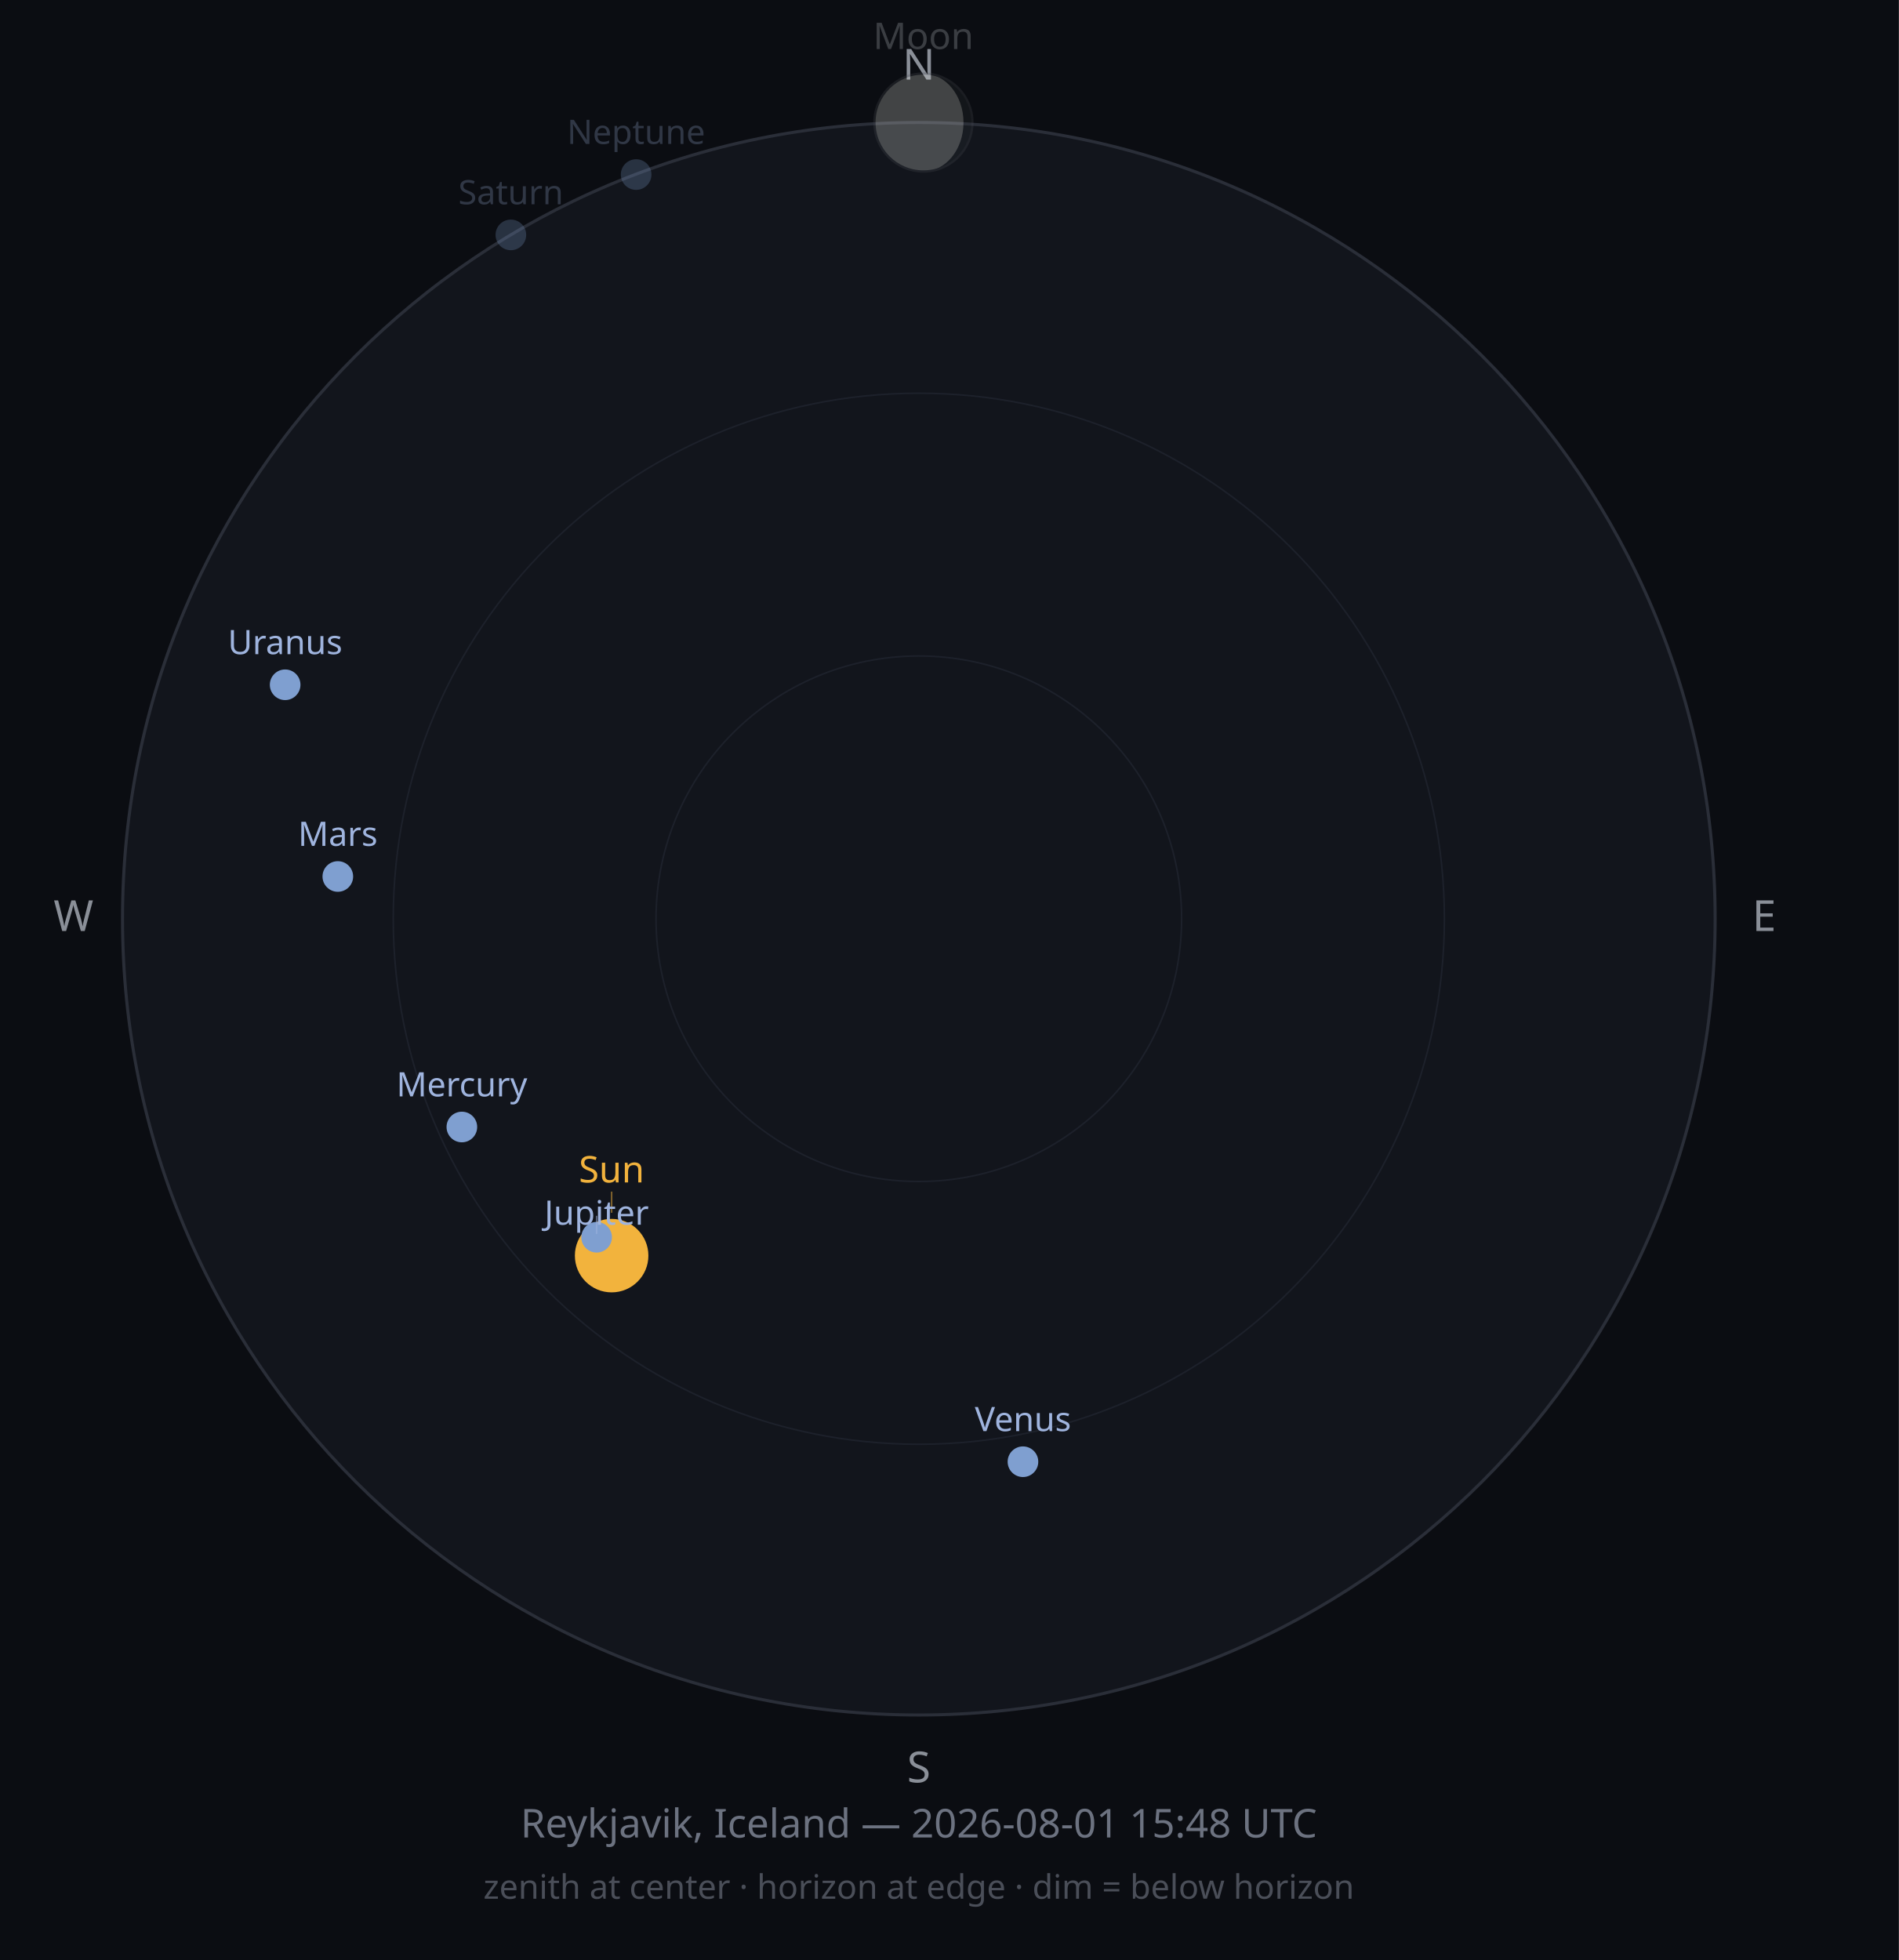
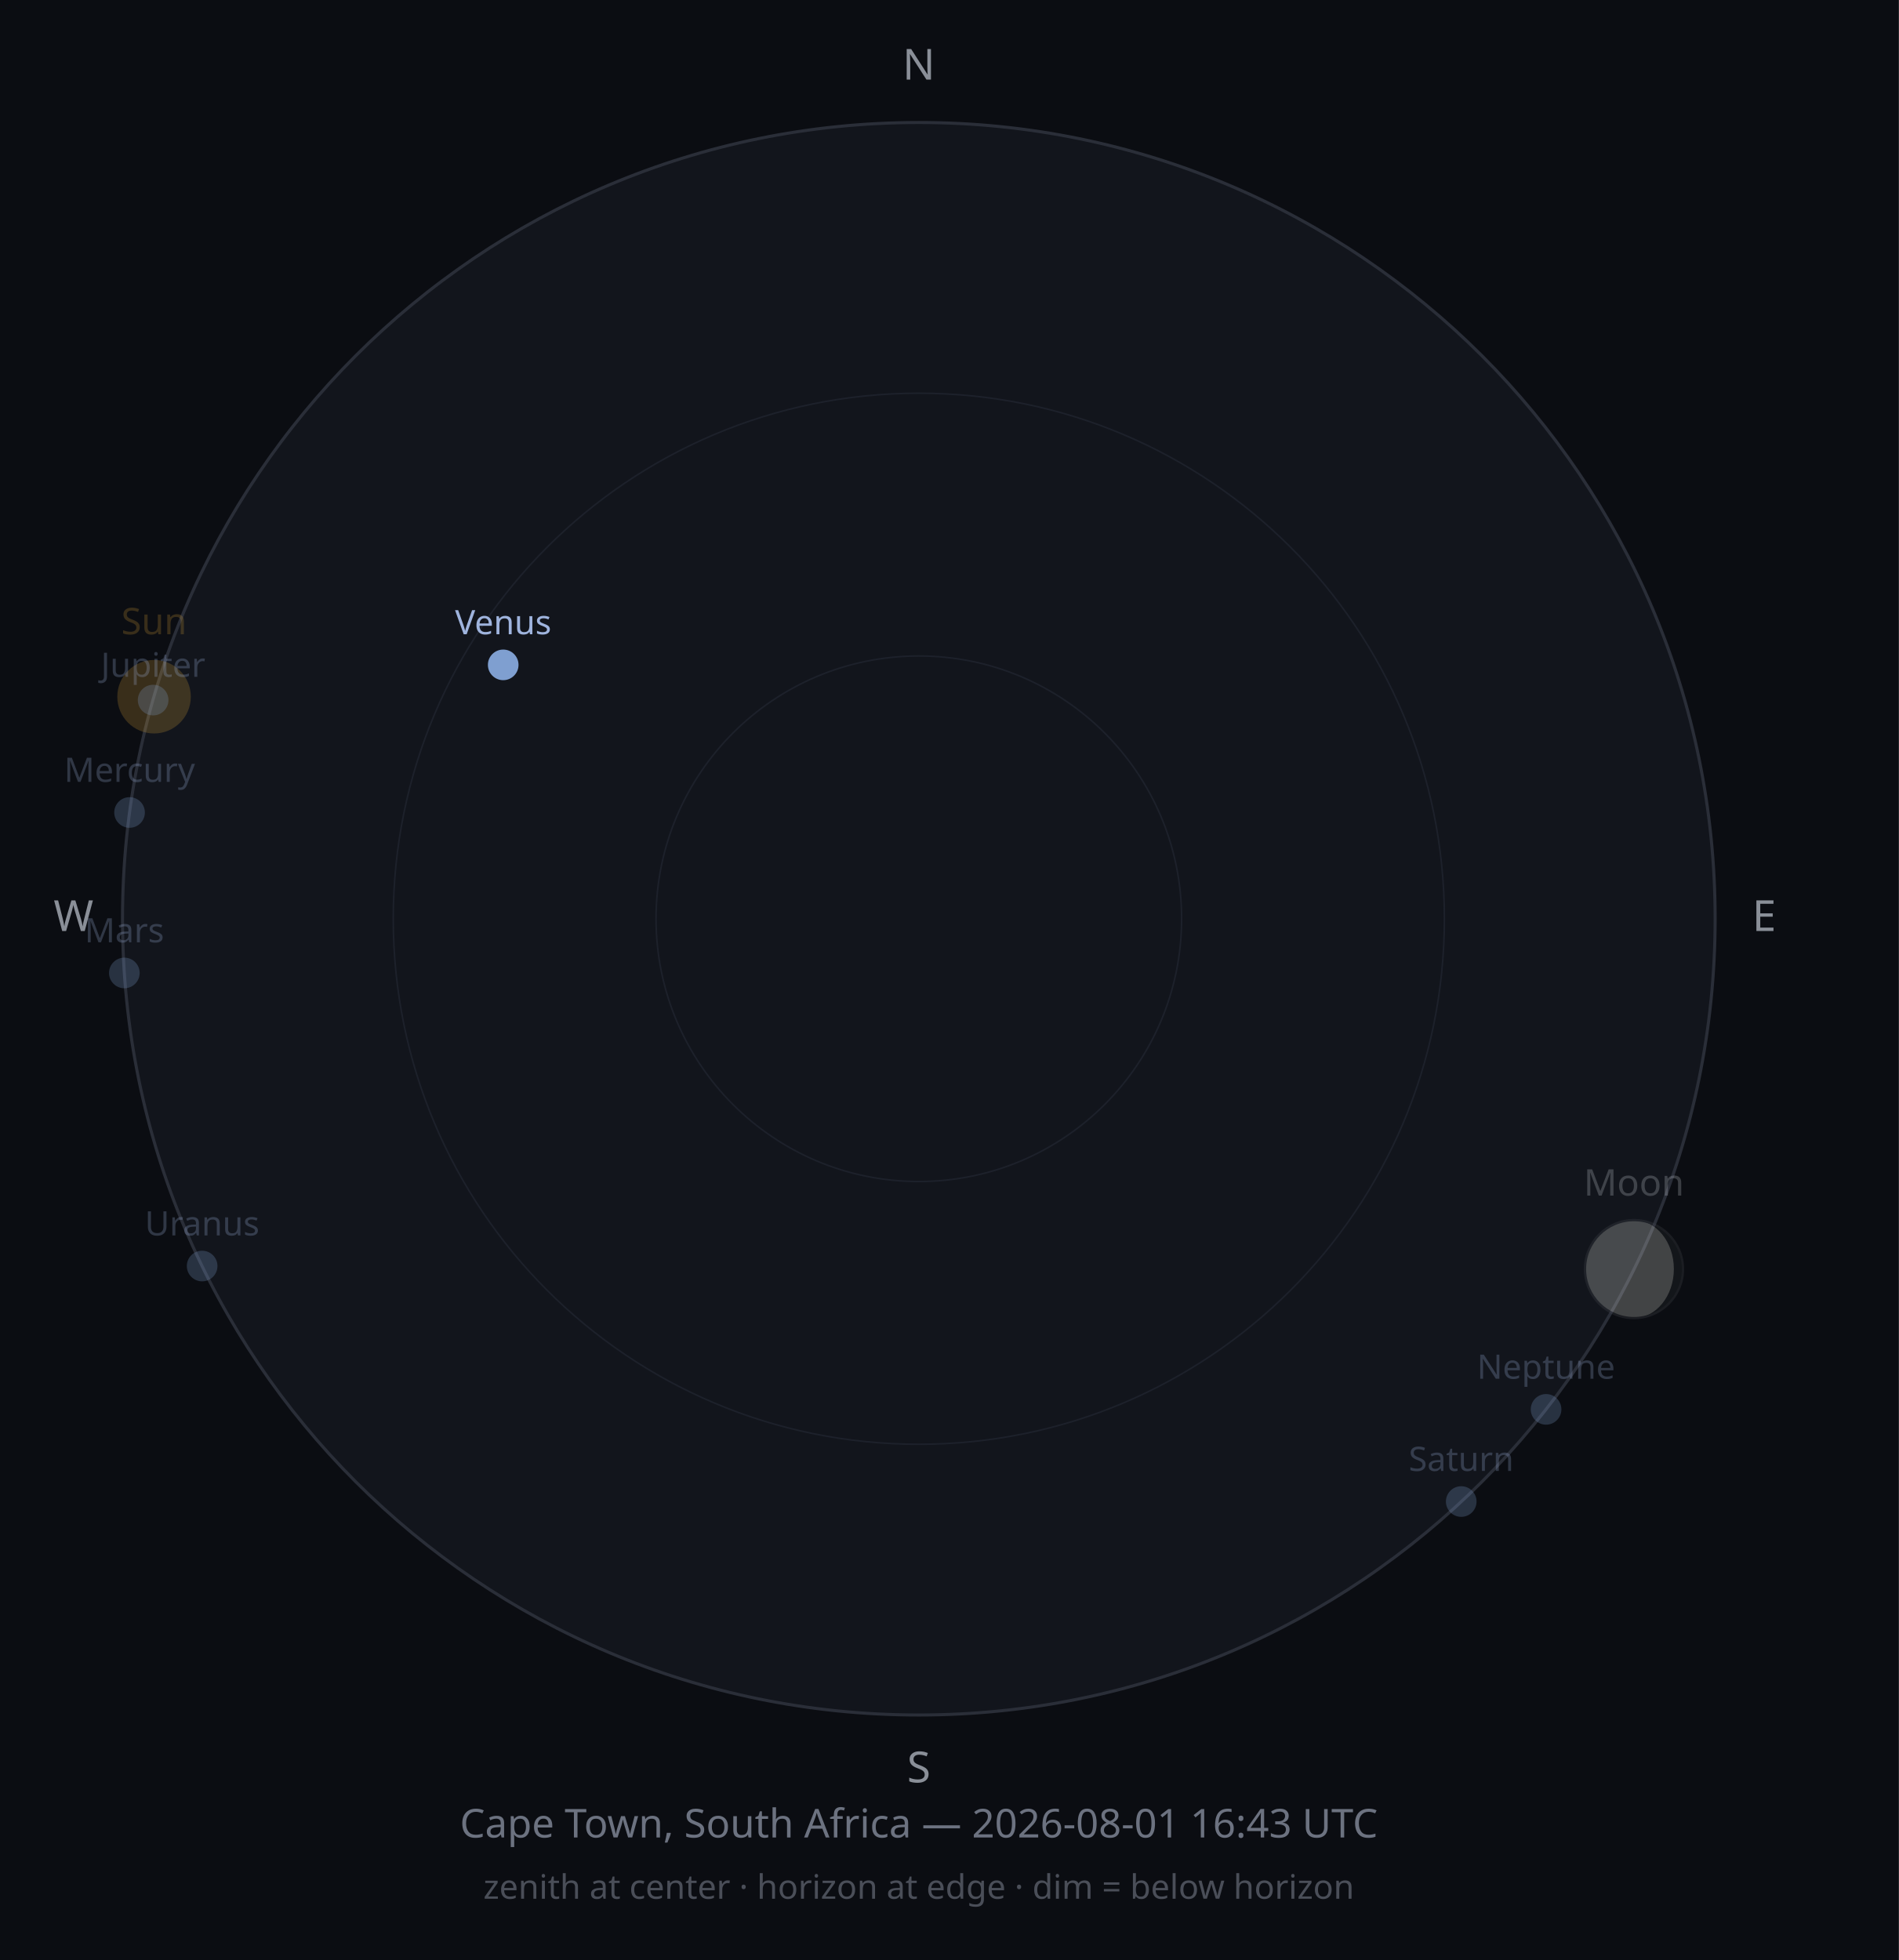
<svg xmlns="http://www.w3.org/2000/svg" width="620" height="640" viewBox="0 0 620 640">
  <rect width="620" height="640" fill="#0B0D12" />
  <circle cx="300" cy="300" r="260" fill="#12151C" stroke="#2A2E38" stroke-width="1" />
  <circle cx="300" cy="300" r="171.6" fill="none" stroke="#1D212B" stroke-width="0.5" />
  <circle cx="300" cy="300" r="85.8" fill="none" stroke="#1D212B" stroke-width="0.5" />
  <text x="300" y="26" font-size="14" fill="#8A8F98" text-anchor="middle" font-family="sans-serif">N</text>
  <text x="576" y="304" font-size="14" fill="#8A8F98" text-anchor="middle" font-family="sans-serif">E</text>
  <text x="300" y="582" font-size="14" fill="#8A8F98" text-anchor="middle" font-family="sans-serif">S</text>
  <text x="24" y="304" font-size="14" fill="#8A8F98" text-anchor="middle" font-family="sans-serif">W</text>
-   <circle cx="199.7" cy="410.0" r="12" fill="#F2B33D" opacity="1" />
-   <line x1="199.7" y1="396.0" x2="199.7" y2="389.1" stroke="#F2B33D" stroke-width="0.5" opacity="0.50" />
-   <text x="199.7" y="386.1" font-size="12" fill="#F2B33D" opacity="1" text-anchor="middle" font-family="sans-serif">Sun</text>
+   <circle cx="50.3" cy="227.5" r="12" fill="#F2B33D" opacity="0.2" />
+   <text x="50.3" y="207.1" font-size="12" fill="#F2B33D" opacity="0.2" text-anchor="middle" font-family="sans-serif">Sun</text>
  <g opacity="0.25">
-     <circle cx="301.5" cy="40.0" r="16" fill="#2B2E33" />
-     <path d="M301.49,24.004 A16,16 0 0,0 301.49,56.004 A13.1,16 0 0,0 301.49,24.004 Z" fill="#E8E6DE" />
-     <circle cx="301.5" cy="40.0" r="16" fill="none" stroke="#4A4D52" stroke-width="0.75" />
+     <circle cx="533.5" cy="414.4" r="16" fill="#2B2E33" />
+     <path d="M533.497,398.365 A16,16 0 0,0 533.497,430.365 A13.028,16 0 0,0 533.497,398.365 Z" fill="#E8E6DE" />
+     <circle cx="533.5" cy="414.4" r="16" fill="none" stroke="#4A4D52" stroke-width="0.75" />
  </g>
-   <text x="301.5" y="16.0" font-size="12" fill="#C9CDD3" opacity="0.25" text-anchor="middle" font-family="sans-serif">Moon</text>
-   <circle cx="150.8" cy="368.0" r="5" fill="#7F9FD0" opacity="1" />
-   <text x="150.8" y="358.0" font-size="11" fill="#9FB4DE" opacity="1" text-anchor="middle" font-family="sans-serif">Mercury</text>
-   <circle cx="334.0" cy="477.3" r="5" fill="#7F9FD0" opacity="1" />
-   <text x="334.0" y="467.3" font-size="11" fill="#9FB4DE" opacity="1" text-anchor="middle" font-family="sans-serif">Venus</text>
-   <circle cx="110.3" cy="286.2" r="5" fill="#7F9FD0" opacity="1" />
-   <text x="110.3" y="276.2" font-size="11" fill="#9FB4DE" opacity="1" text-anchor="middle" font-family="sans-serif">Mars</text>
-   <circle cx="194.8" cy="404.0" r="5" fill="#7F9FD0" opacity="1" />
-   <line x1="194.8" y1="397.0" x2="194.8" y2="402.9" stroke="#9FB4DE" stroke-width="0.5" opacity="0.50" />
-   <text x="194.8" y="399.9" font-size="11" fill="#9FB4DE" opacity="1" text-anchor="middle" font-family="sans-serif">Jupiter</text>
-   <circle cx="166.8" cy="76.7" r="5" fill="#7F9FD0" opacity="0.25" />
-   <text x="166.8" y="66.7" font-size="11" fill="#9FB4DE" opacity="0.25" text-anchor="middle" font-family="sans-serif">Saturn</text>
-   <circle cx="93.1" cy="223.6" r="5" fill="#7F9FD0" opacity="1" />
-   <text x="93.1" y="213.6" font-size="11" fill="#9FB4DE" opacity="1" text-anchor="middle" font-family="sans-serif">Uranus</text>
-   <circle cx="207.7" cy="57.0" r="5" fill="#7F9FD0" opacity="0.25" />
-   <text x="207.7" y="47.0" font-size="11" fill="#9FB4DE" opacity="0.25" text-anchor="middle" font-family="sans-serif">Neptune</text>
-   <text x="300" y="600" font-size="13" fill="#6C7280" text-anchor="middle" font-family="sans-serif">Reykjavik, Iceland — 2026-08-01 15:48 UTC</text>
+   <text x="533.5" y="390.4" font-size="12" fill="#C9CDD3" opacity="0.25" text-anchor="middle" font-family="sans-serif">Moon</text>
+   <circle cx="42.3" cy="265.3" r="5" fill="#7F9FD0" opacity="0.25" />
+   <text x="42.3" y="255.3" font-size="11" fill="#9FB4DE" opacity="0.25" text-anchor="middle" font-family="sans-serif">Mercury</text>
+   <circle cx="164.3" cy="217.1" r="5" fill="#7F9FD0" opacity="1" />
+   <text x="164.3" y="207.1" font-size="11" fill="#9FB4DE" opacity="1" text-anchor="middle" font-family="sans-serif">Venus</text>
+   <circle cx="40.6" cy="317.7" r="5" fill="#7F9FD0" opacity="0.25" />
+   <text x="40.6" y="307.7" font-size="11" fill="#9FB4DE" opacity="0.25" text-anchor="middle" font-family="sans-serif">Mars</text>
+   <circle cx="50.0" cy="228.6" r="5" fill="#7F9FD0" opacity="0.25" />
+   <text x="50.0" y="221.0" font-size="11" fill="#9FB4DE" opacity="0.25" text-anchor="middle" font-family="sans-serif">Jupiter</text>
+   <circle cx="477.1" cy="490.3" r="5" fill="#7F9FD0" opacity="0.25" />
+   <text x="477.1" y="480.3" font-size="11" fill="#9FB4DE" opacity="0.25" text-anchor="middle" font-family="sans-serif">Saturn</text>
+   <circle cx="66.0" cy="413.4" r="5" fill="#7F9FD0" opacity="0.25" />
+   <text x="66.0" y="403.4" font-size="11" fill="#9FB4DE" opacity="0.25" text-anchor="middle" font-family="sans-serif">Uranus</text>
+   <circle cx="504.8" cy="460.2" r="5" fill="#7F9FD0" opacity="0.25" />
+   <text x="504.8" y="450.2" font-size="11" fill="#9FB4DE" opacity="0.25" text-anchor="middle" font-family="sans-serif">Neptune</text>
+   <text x="300" y="600" font-size="13" fill="#6C7280" text-anchor="middle" font-family="sans-serif">Cape Town, South Africa — 2026-08-01 16:43 UTC</text>
  <text x="300" y="620" font-size="11" fill="#4A4E58" text-anchor="middle" font-family="sans-serif">zenith at center · horizon at edge · dim = below horizon</text>
</svg>
